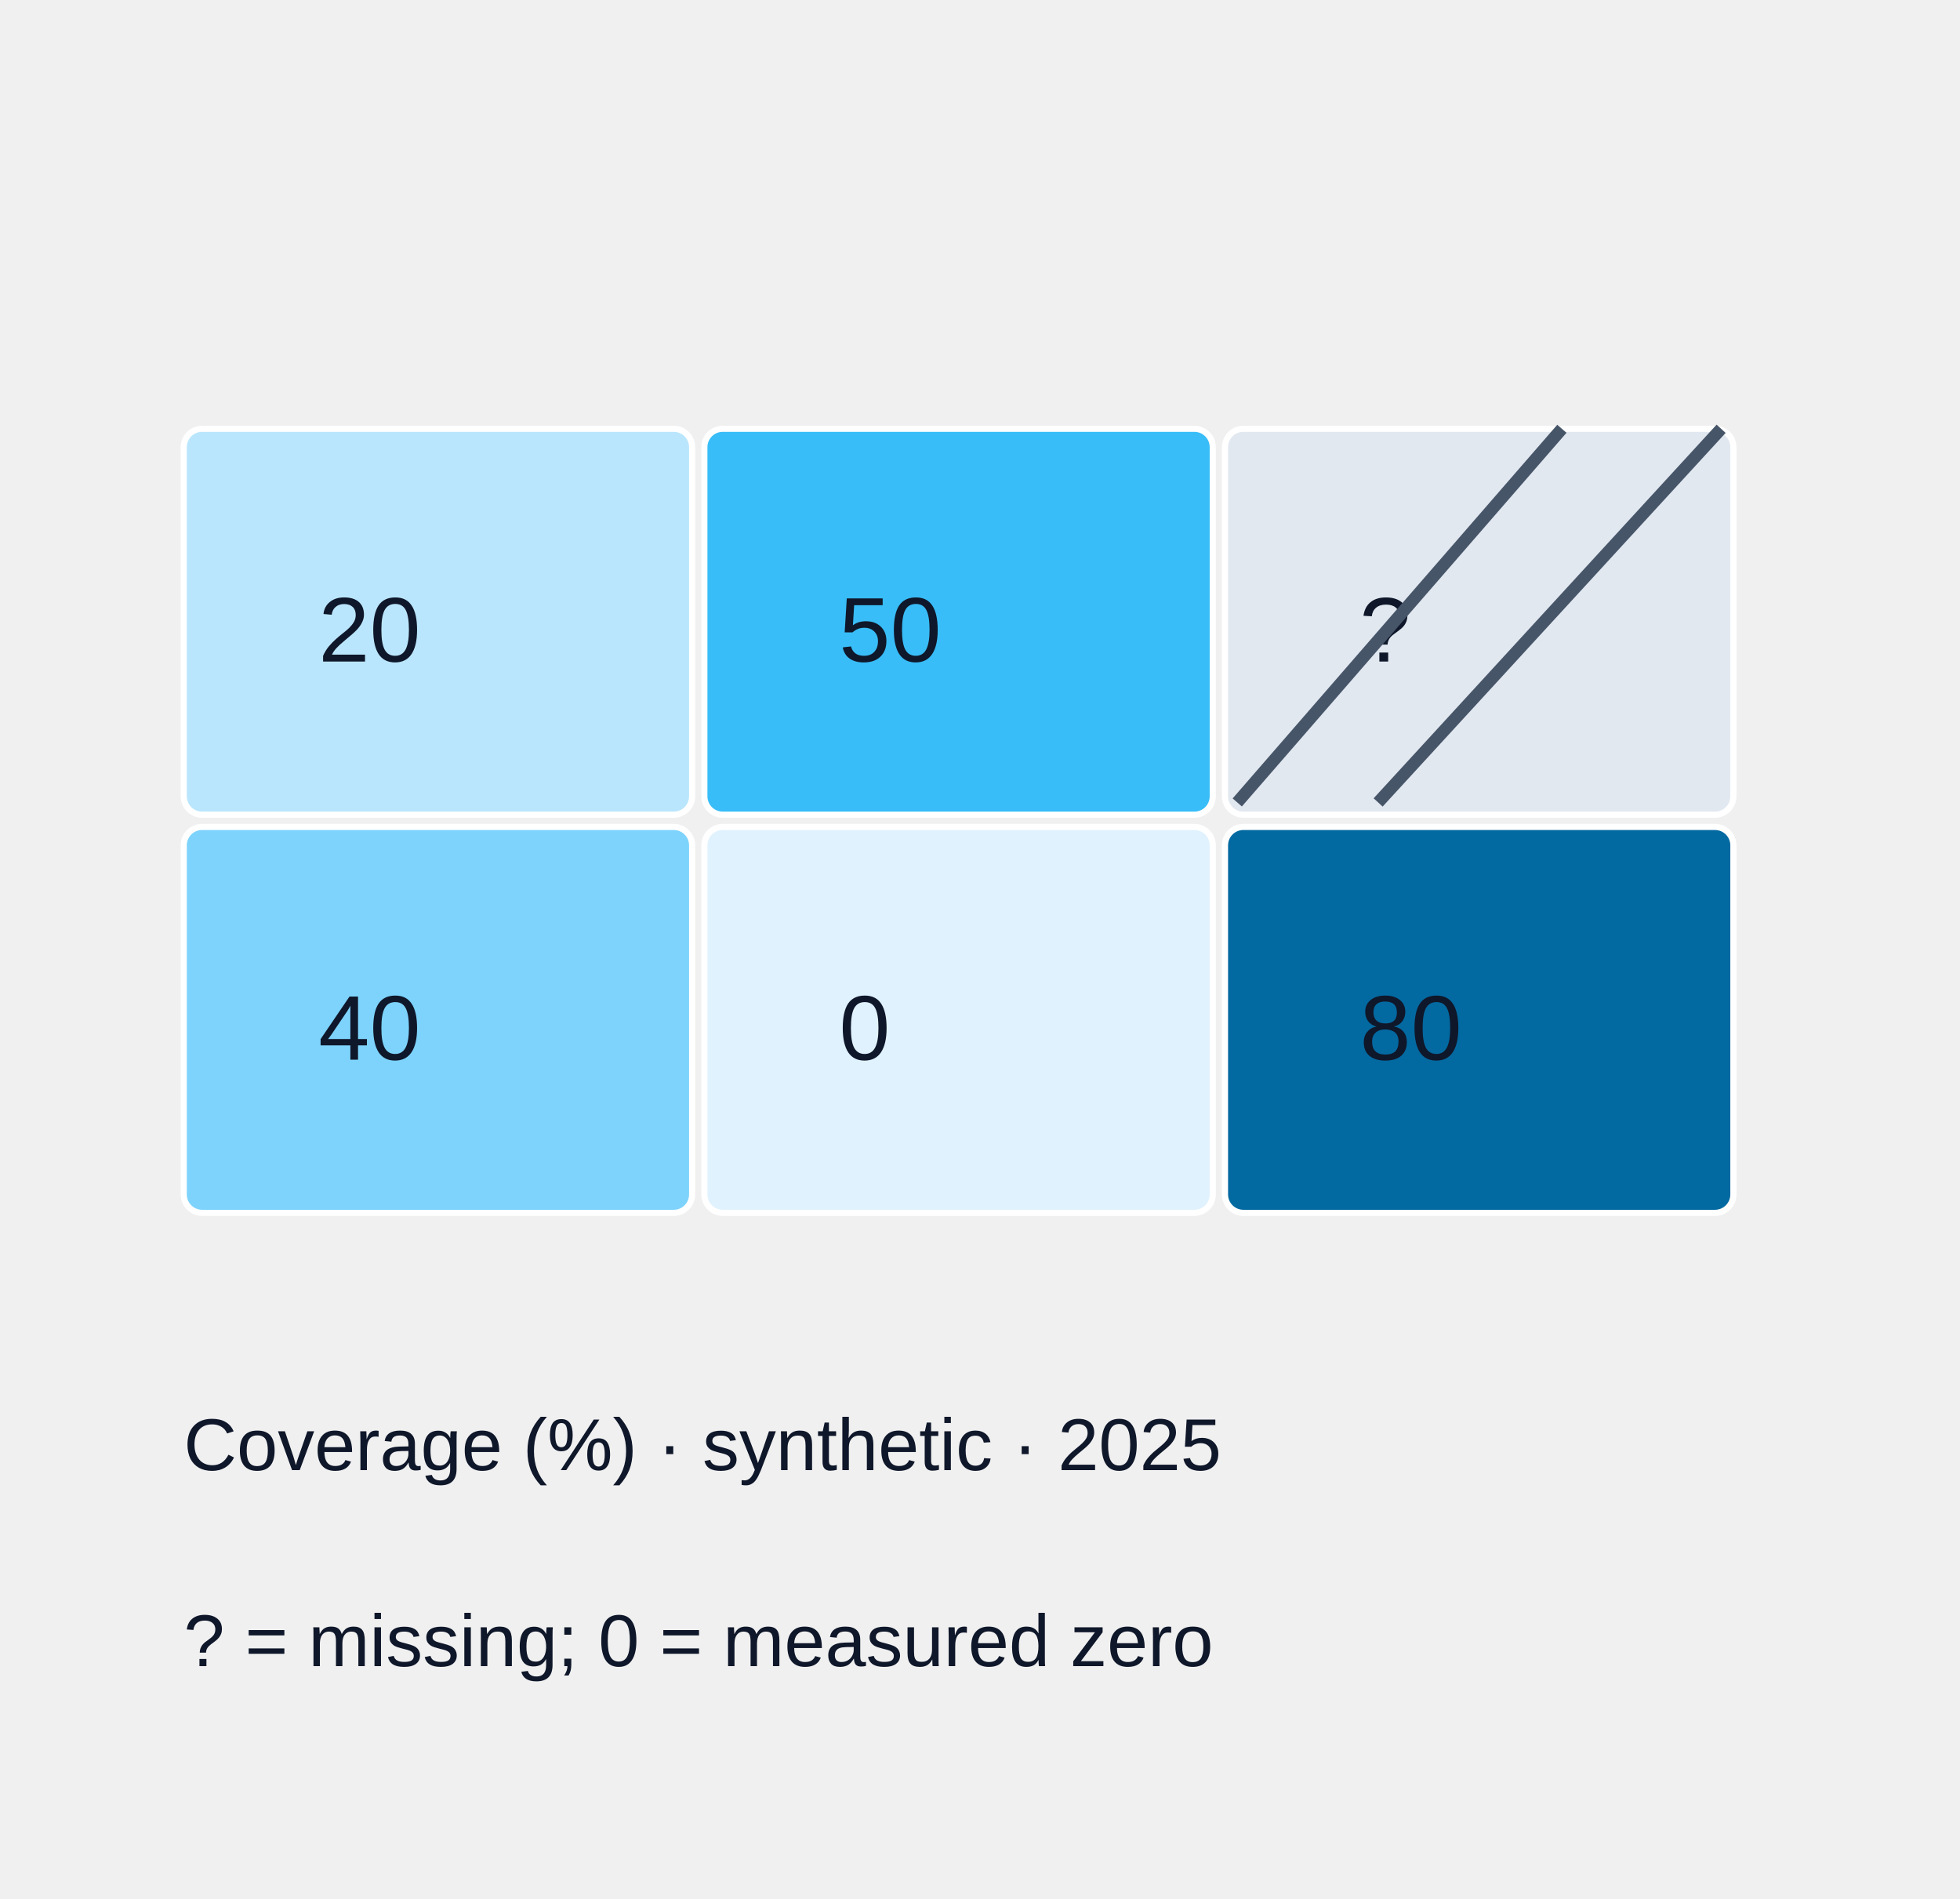
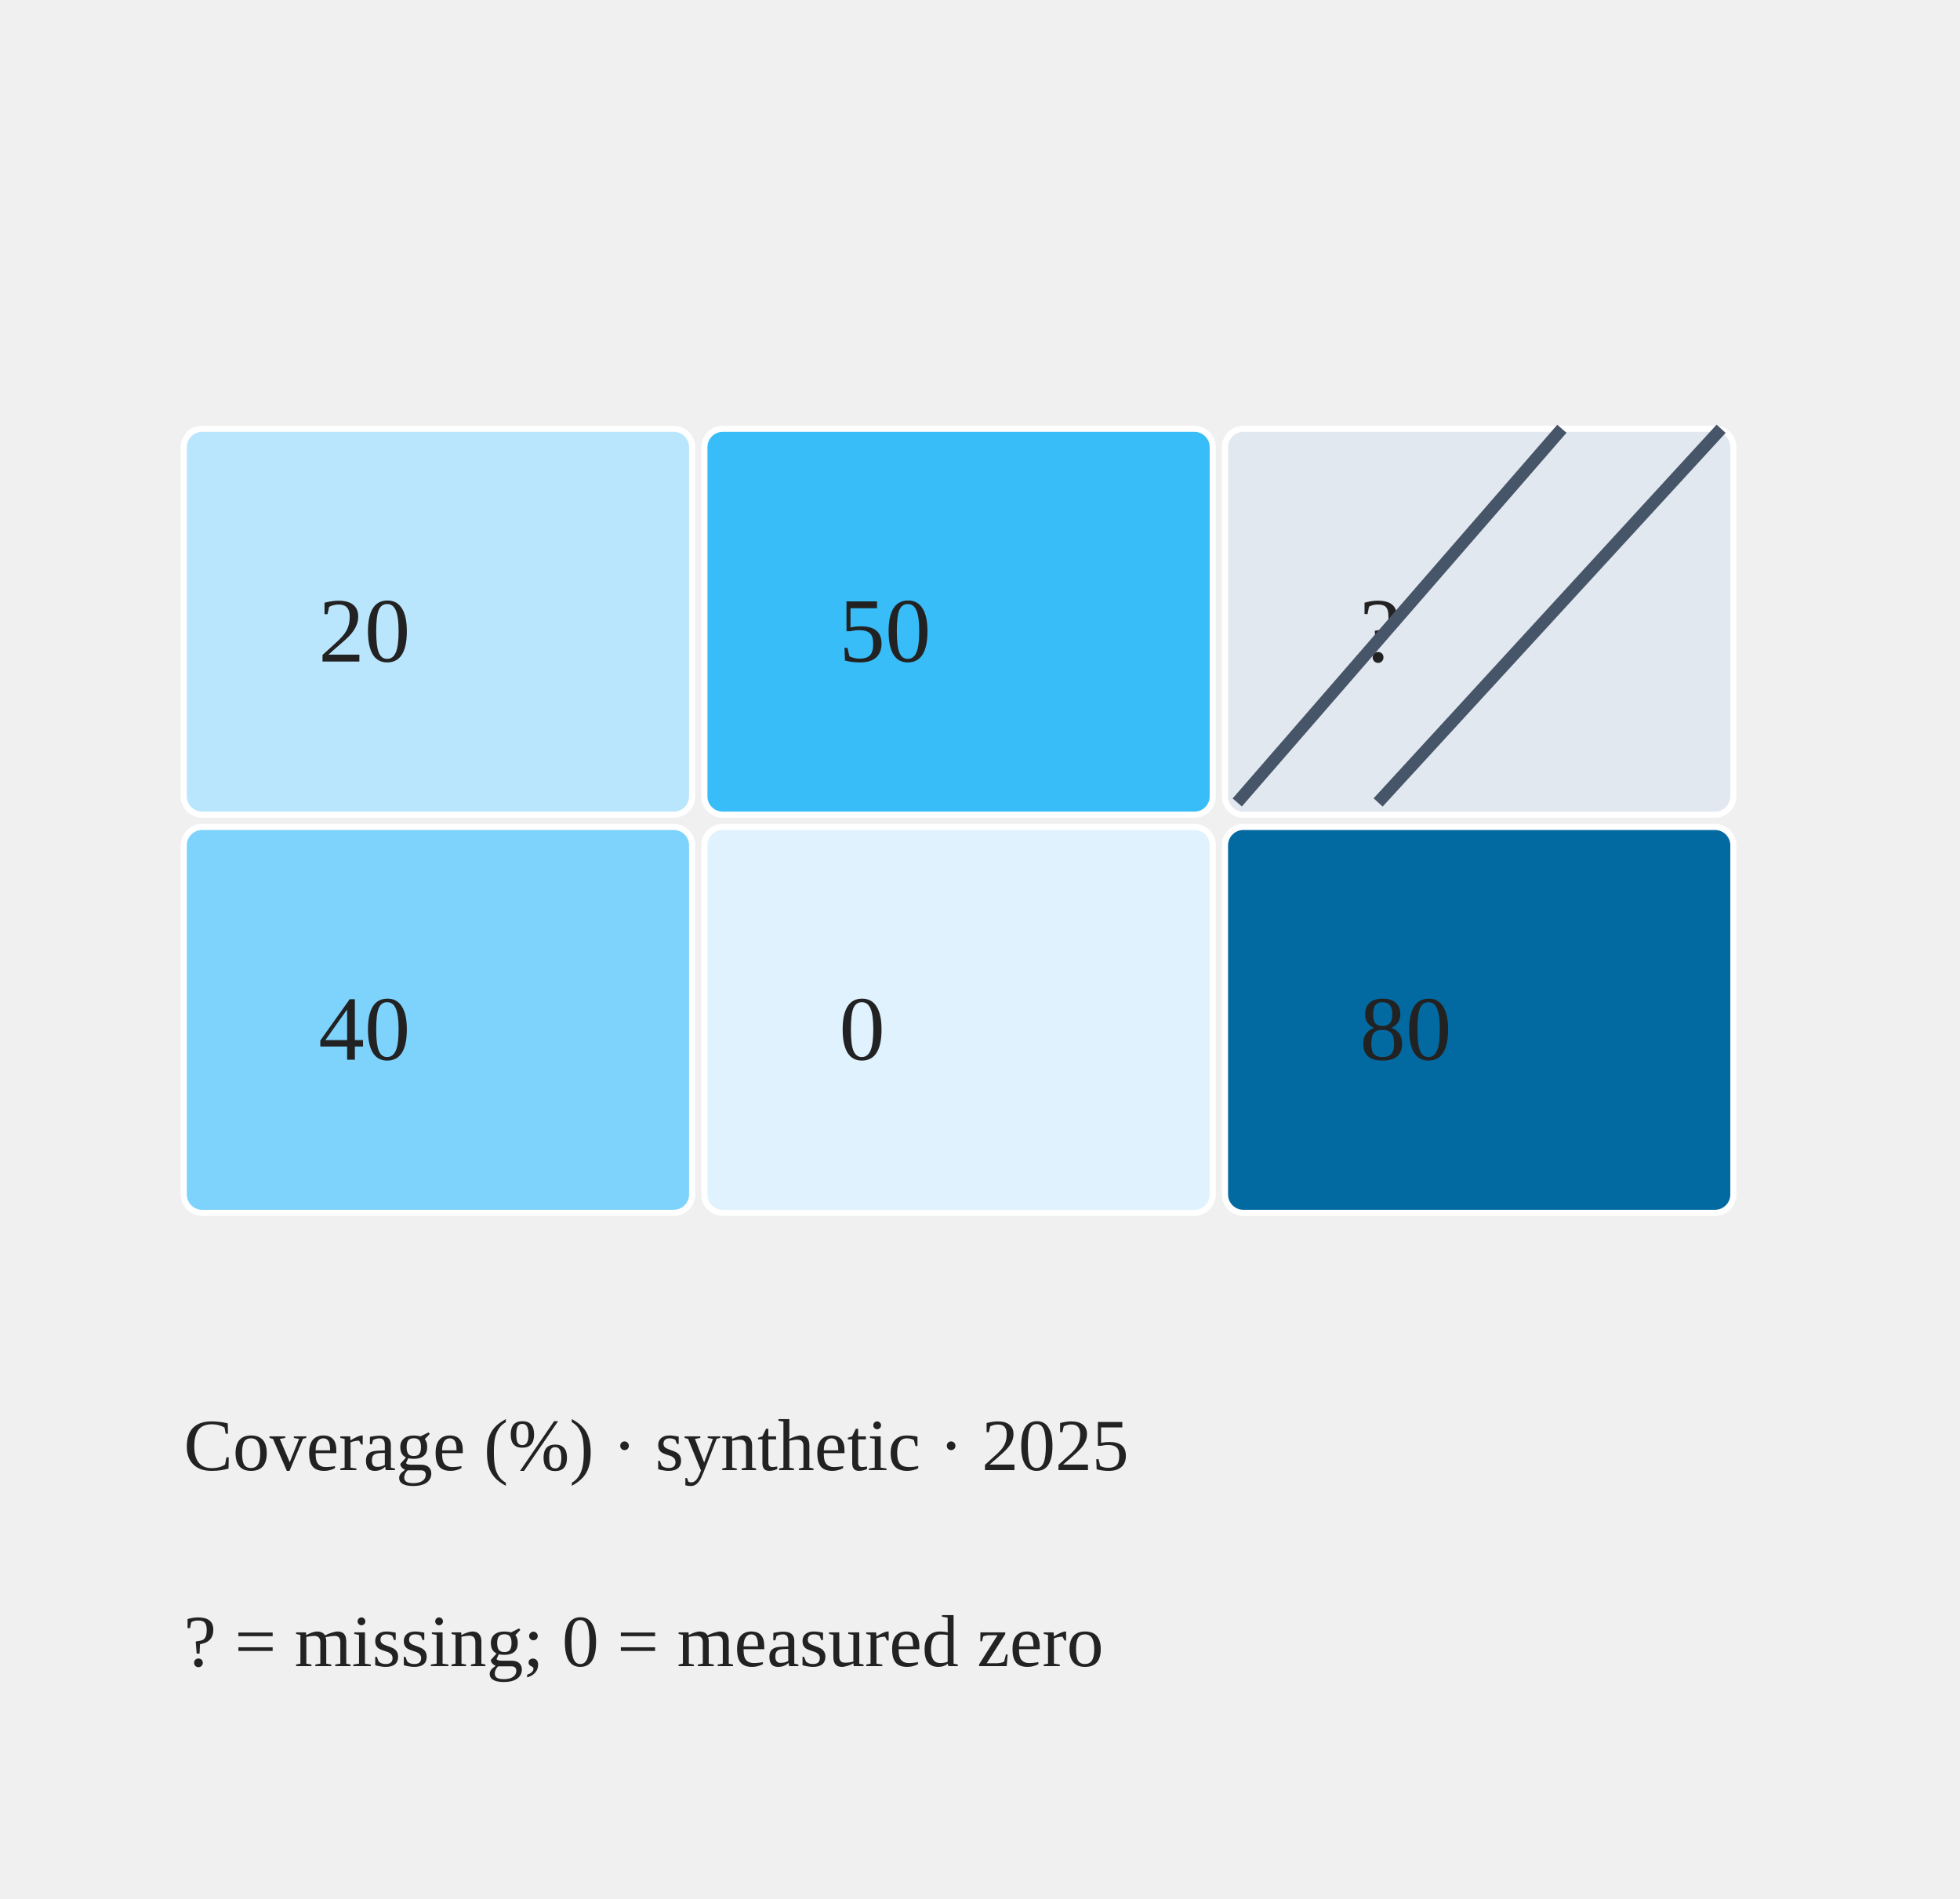
- <svg xmlns="http://www.w3.org/2000/svg" viewBox="0 0 320 310" role="img" aria-label="Lesson 15: improved design">
-   <style>text{font-family:Arial,sans-serif;fill:#0f172a}svg{background:#f8fafc}</style>
+ <svg xmlns="http://www.w3.org/2000/svg" viewBox="0 0 320 310" class="rich-figure" role="img" aria-label="Lesson 15: improved design">
+   <style>.rich-figure text{font-family:var(--km-stack,'Battambang',sans-serif);fill:var(--md-default-fg-color,#222)}</style>
  <rect x="30" y="70" width="83" height="63" fill="#bae6fd" stroke="white" rx="3" />
  <text x="52" y="108" font-size="15">20</text>
  <rect x="115" y="70" width="83" height="63" fill="#38bdf8" stroke="white" rx="3" />
  <text x="137" y="108" font-size="15">50</text>
  <rect x="200" y="70" width="83" height="63" fill="#e2e8f0" stroke="white" rx="3" />
  <text x="222" y="108" font-size="15">?</text>
  <rect x="30" y="135" width="83" height="63" fill="#7dd3fc" stroke="white" rx="3" />
  <text x="52" y="173" font-size="15">40</text>
  <rect x="115" y="135" width="83" height="63" fill="#e0f2fe" stroke="white" rx="3" />
  <text x="137" y="173" font-size="15">0</text>
  <rect x="200" y="135" width="83" height="63" fill="#0369a1" stroke="white" rx="3" />
  <text x="222" y="173" font-size="15">80</text>
  <path d="M202 131L255 70M225 131L281 70" stroke="#475569" stroke-width="2" fill="none" />
  <text x="30" y="240" font-size="12">Coverage (%) · synthetic · 2025</text>
  <text x="30" y="272" font-size="12">? = missing; 0 = measured zero</text>
</svg>
